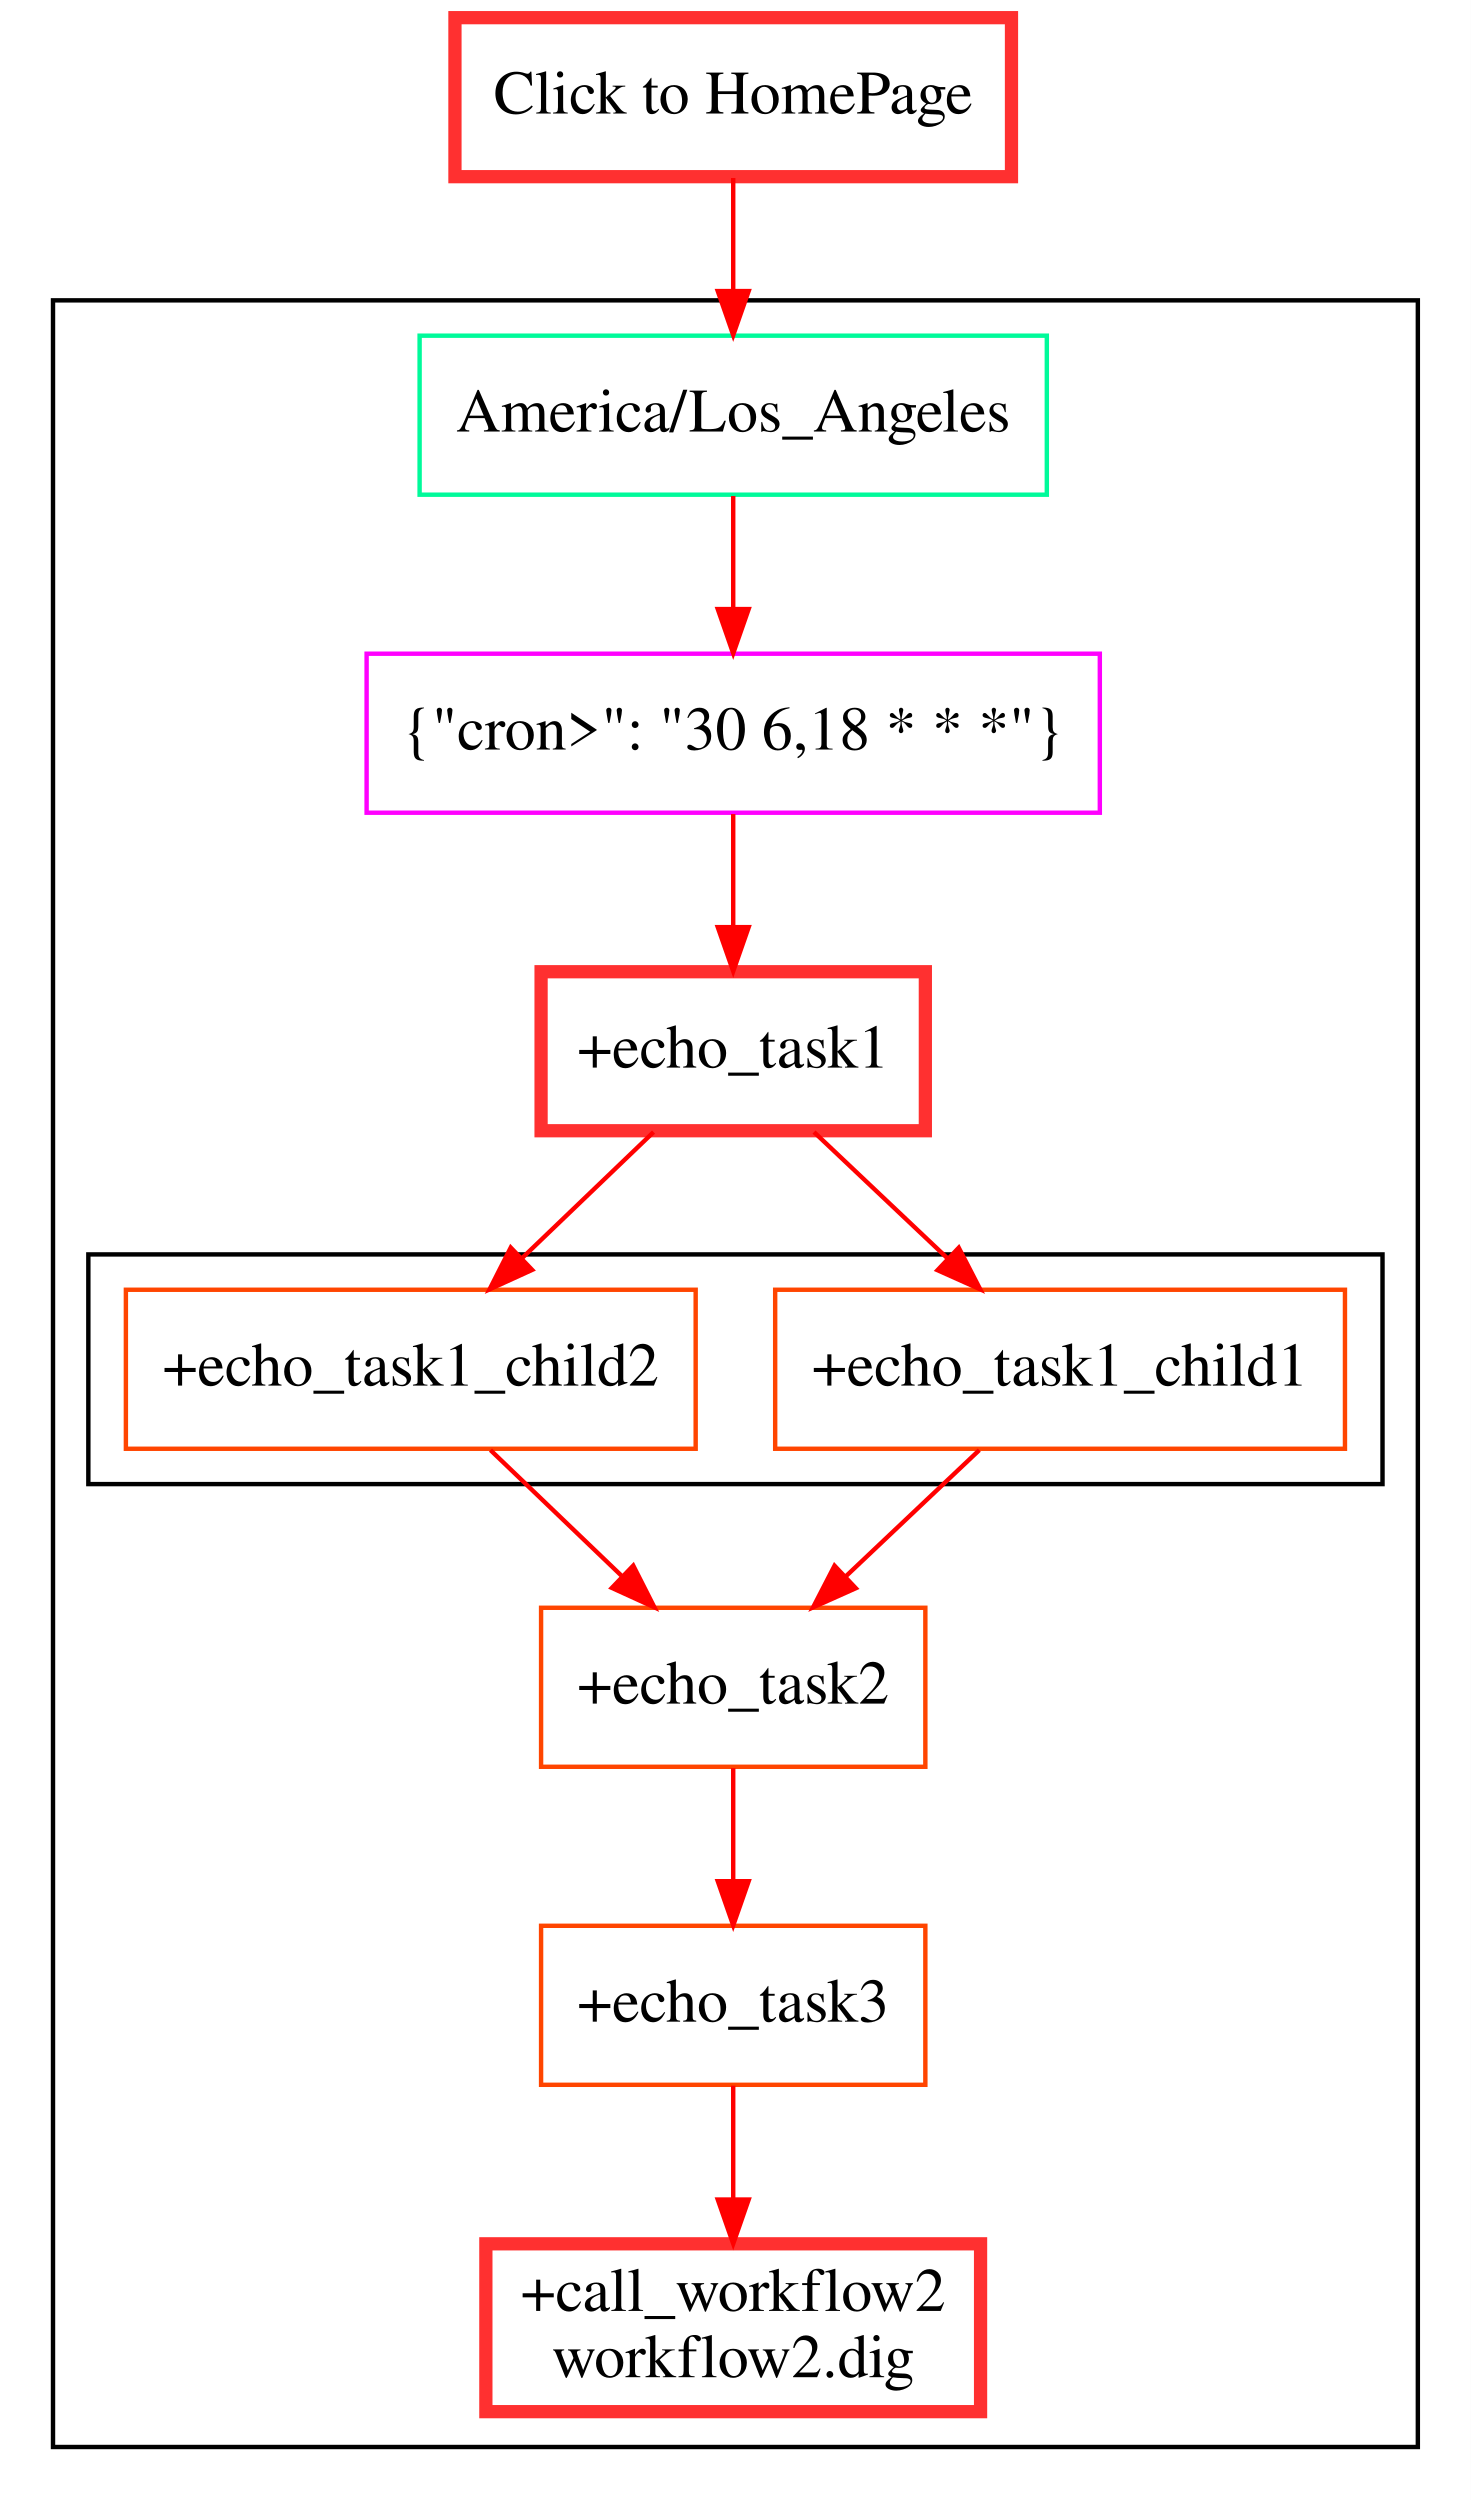
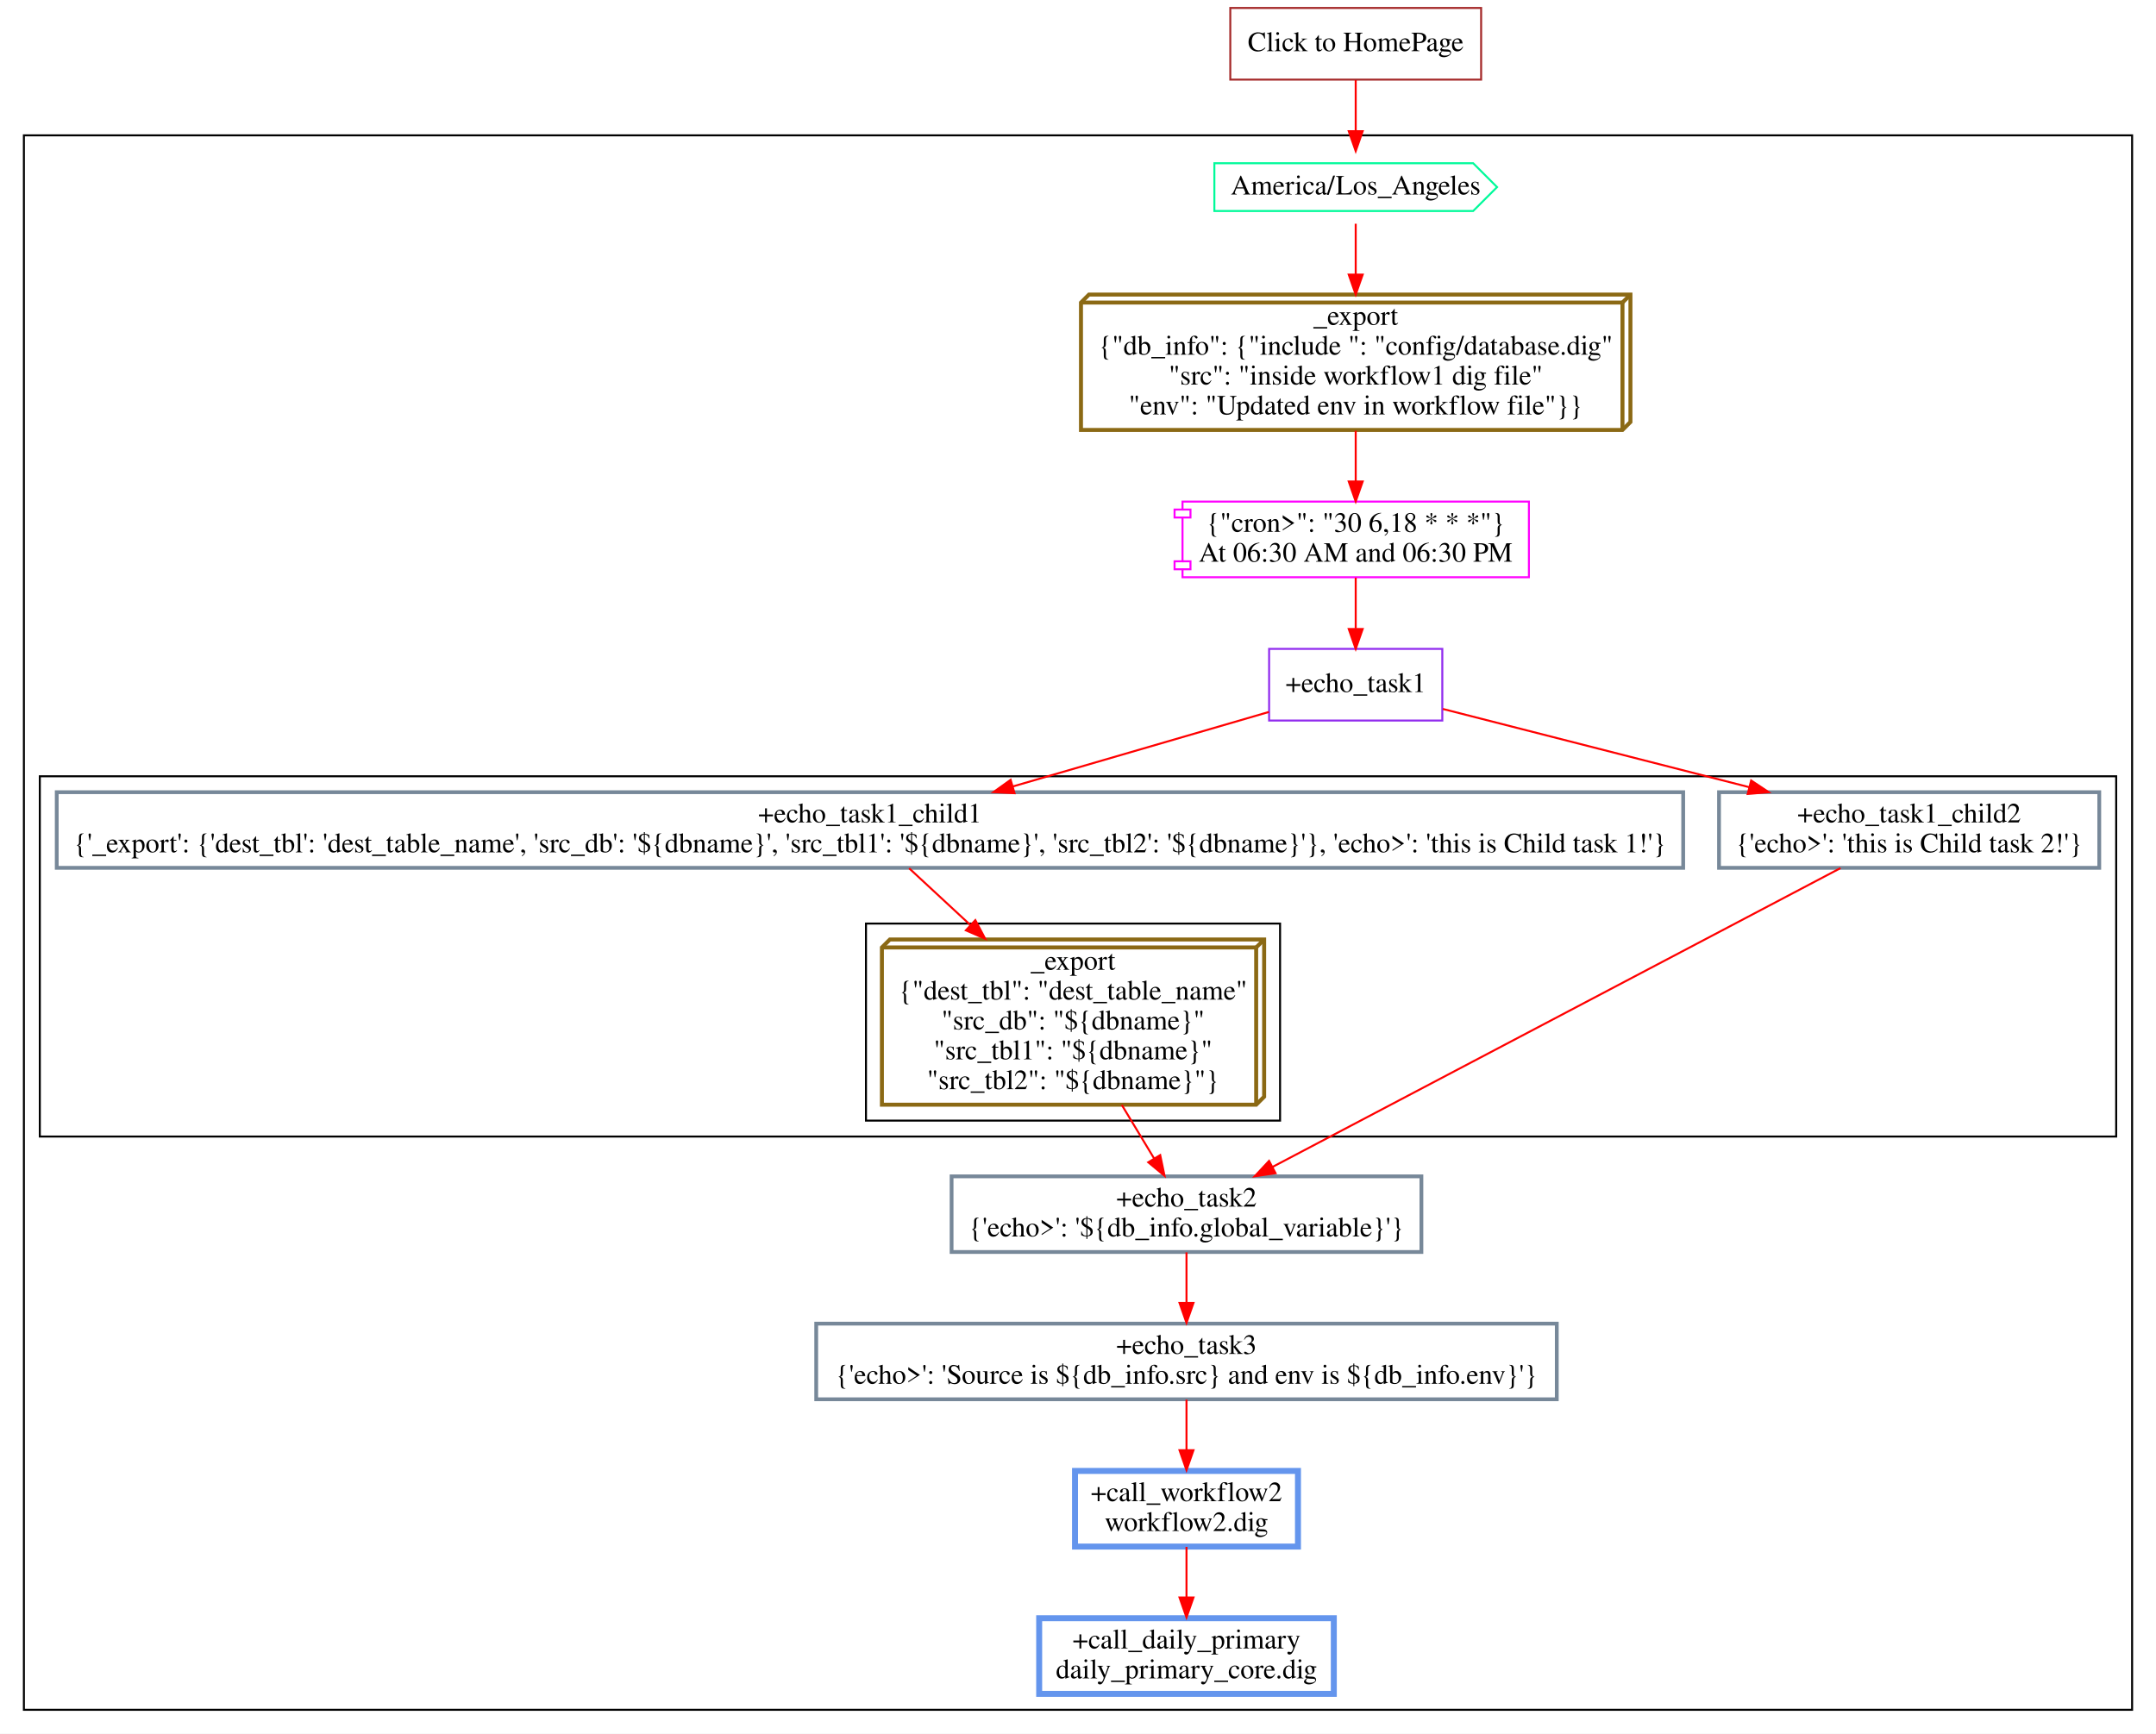
- <svg xmlns="http://www.w3.org/2000/svg" xmlns:xlink="http://www.w3.org/1999/xlink" width="333pt" height="566pt" viewBox="0.00 0.00 333.00 566.00">
-   <g id="graph0" class="graph" transform="scale(1 1) rotate(0) translate(4 562)">
-     <polygon fill="white" stroke="transparent" points="-4,4 -4,-562 329,-562 329,4 -4,4" />
+ <svg xmlns="http://www.w3.org/2000/svg" xmlns:xlink="http://www.w3.org/1999/xlink" width="1083pt" height="871pt" viewBox="0.00 0.00 1083.00 871.00">
+   <g id="graph0" class="graph" transform="scale(1 1) rotate(0) translate(4 867)">
+     <polygon fill="white" stroke="transparent" points="-4,4 -4,-867 1079,-867 1079,4 -4,4" />
    <g id="clust1" class="cluster">
-       <polygon fill="none" stroke="black" points="8,-8 8,-494 317,-494 317,-8 8,-8" />
+       <polygon fill="none" stroke="black" points="8,-8 8,-799 1067,-799 1067,-8 8,-8" />
    </g>
-     <g id="clust4" class="cluster">
-       <polygon fill="none" stroke="black" points="16,-226 16,-278 309,-278 309,-226 16,-226" />
+     <g id="clust5" class="cluster">
+       <polygon fill="none" stroke="black" points="16,-296 16,-477 1059,-477 1059,-296 16,-296" />
+     </g>
+     <g id="clust6" class="cluster">
+       <polygon fill="none" stroke="black" points="431,-304 431,-403 639,-403 639,-304 431,-304" />
    </g>
    <g id="node1" class="node">
      <g id="a_node1">
        <a xlink:href="../../index.html" xlink:title="Click to HomePage">
-           <polygon fill="none" stroke="#ff3030" stroke-width="3" points="225,-558 99,-558 99,-522 225,-522 225,-558" />
-           <text text-anchor="middle" x="162" y="-536.3" font-family="Times,serif" font-size="14.00">Click to HomePage</text>
+           <polygon fill="none" stroke="brown" points="740,-863 614,-863 614,-827 740,-827 740,-863" />
+           <text text-anchor="middle" x="677" y="-841.3" font-family="Times,serif" font-size="14.00">Click to HomePage</text>
        </a>
      </g>
    </g>
    <g id="node2" class="node">
-       <polygon fill="none" stroke="mediumspringgreen" points="233,-486 91,-486 91,-450 233,-450 233,-486" />
-       <text text-anchor="middle" x="162" y="-464.3" font-family="Times,serif" font-size="14.00">America/Los_Angeles</text>
+       <polygon fill="none" stroke="mediumspringgreen" points="736,-785 606,-785 606,-761 736,-761 748,-773 736,-785" />
+       <text text-anchor="middle" x="677" y="-769.3" font-family="Times,serif" font-size="14.00">America/Los_Angeles</text>
    </g>
    <g id="edge1" class="edge">
-       <path fill="none" stroke="red" d="M162,-521.7C162,-513.98 162,-504.71 162,-496.11" />
-       <polygon fill="red" stroke="red" points="165.5,-496.1 162,-486.1 158.5,-496.1 165.5,-496.1" />
+       <path fill="none" stroke="red" d="M677,-826.7C677,-818.98 677,-809.71 677,-801.11" />
+       <polygon fill="red" stroke="red" points="680.5,-801.1 677,-791.1 673.5,-801.1 680.5,-801.1" />
    </g>
    <g id="node3" class="node">
-       <polygon fill="none" stroke="#ff00ff" points="245,-414 79,-414 79,-378 245,-378 245,-414" />
-       <text text-anchor="middle" x="162" y="-392.3" font-family="Times,serif" font-size="14.00">{"cron&gt;": "30 6,18 * * *"}</text>
+       <polygon fill="none" stroke="#8b6914" stroke-width="2" points="815,-719 543,-719 539,-715 539,-651 811,-651 815,-655 815,-719" />
+       <polyline fill="none" stroke="#8b6914" stroke-width="2" points="811,-715 539,-715 " />
+       <polyline fill="none" stroke="#8b6914" stroke-width="2" points="811,-715 811,-651 " />
+       <polyline fill="none" stroke="#8b6914" stroke-width="2" points="811,-715 815,-719 " />
+       <text text-anchor="middle" x="677" y="-703.8" font-family="Times,serif" font-size="14.00">_export</text>
+       <text text-anchor="middle" x="677" y="-688.8" font-family="Times,serif" font-size="14.00">{"db_info": {"include ": "config/database.dig"</text>
+       <text text-anchor="middle" x="677" y="-673.8" font-family="Times,serif" font-size="14.00"> "src": "inside workflow1 dig file"</text>
+       <text text-anchor="middle" x="677" y="-658.8" font-family="Times,serif" font-size="14.00"> "env": "Updated env in workflow file"}}</text>
    </g>
    <g id="edge2" class="edge">
-       <path fill="none" stroke="red" d="M162,-449.7C162,-441.98 162,-432.71 162,-424.11" />
-       <polygon fill="red" stroke="red" points="165.5,-424.1 162,-414.1 158.5,-424.1 165.5,-424.1" />
+       <path fill="none" stroke="red" d="M677,-754.6C677,-747.18 677,-738.16 677,-729.14" />
+       <polygon fill="red" stroke="red" points="680.5,-729.03 677,-719.03 673.5,-729.03 680.5,-729.03" />
    </g>
    <g id="node4" class="node">
-       <polygon fill="none" stroke="#ff3030" stroke-width="3" points="205.5,-342 118.5,-342 118.5,-306 205.5,-306 205.5,-342" />
-       <text text-anchor="middle" x="162" y="-320.3" font-family="Times,serif" font-size="14.00">+echo_task1</text>
+       <polygon fill="none" stroke="#ff00ff" points="764,-615 590,-615 590,-611 586,-611 586,-607 590,-607 590,-585 586,-585 586,-581 590,-581 590,-577 764,-577 764,-615" />
+       <polyline fill="none" stroke="#ff00ff" points="590,-611 594,-611 594,-607 590,-607 " />
+       <polyline fill="none" stroke="#ff00ff" points="590,-585 594,-585 594,-581 590,-581 " />
+       <text text-anchor="middle" x="677" y="-599.8" font-family="Times,serif" font-size="14.00">{"cron&gt;": "30 6,18 * * *"}</text>
+       <text text-anchor="middle" x="677" y="-584.8" font-family="Times,serif" font-size="14.00">At 06:30 AM and 06:30 PM</text>
    </g>
    <g id="edge3" class="edge">
-       <path fill="none" stroke="red" d="M162,-377.7C162,-369.98 162,-360.71 162,-352.11" />
-       <polygon fill="red" stroke="red" points="165.5,-352.1 162,-342.1 158.5,-352.1 165.5,-352.1" />
+       <path fill="none" stroke="red" d="M677,-650.61C677,-642.22 677,-633.29 677,-625.17" />
+       <polygon fill="red" stroke="red" points="680.5,-625.09 677,-615.09 673.5,-625.09 680.5,-625.09" />
    </g>
    <g id="node5" class="node">
-       <polygon fill="none" stroke="orangered" points="300.5,-270 171.5,-270 171.5,-234 300.5,-234 300.5,-270" />
-       <text text-anchor="middle" x="236" y="-248.3" font-family="Times,serif" font-size="14.00">+echo_task1_child1</text>
+       <polygon fill="none" stroke="#912cee" points="720.5,-541 633.5,-541 633.5,-505 720.5,-505 720.5,-541" />
+       <text text-anchor="middle" x="677" y="-519.3" font-family="Times,serif" font-size="14.00">+echo_task1</text>
    </g>
-     <g id="edge8" class="edge">
-       <path fill="none" stroke="red" d="M180.29,-305.7C189.43,-297.05 200.64,-286.45 210.6,-277.03" />
-       <polygon fill="red" stroke="red" points="213.06,-279.52 217.92,-270.1 208.25,-274.43 213.06,-279.52" />
+     <g id="edge4" class="edge">
+       <path fill="none" stroke="red" d="M677,-576.72C677,-568.97 677,-559.79 677,-551.27" />
+       <polygon fill="red" stroke="red" points="680.5,-551 677,-541 673.5,-551 680.5,-551" />
+     </g>
+     <g id="node8" class="node">
+       <polygon fill="none" stroke="lightslategray" stroke-width="1.9" points="1050.5,-469 859.5,-469 859.5,-431 1050.5,-431 1050.5,-469" />
+       <text text-anchor="middle" x="955" y="-453.8" font-family="Times,serif" font-size="14.00">+echo_task1_child2</text>
+       <text text-anchor="middle" x="955" y="-438.8" font-family="Times,serif" font-size="14.00">{'echo&gt;': 'this is Child task 2!'}</text>
+     </g>
+     <g id="edge11" class="edge">
+       <path fill="none" stroke="red" d="M720.74,-510.83C761.88,-500.32 824.48,-484.33 874.62,-471.53" />
+       <polygon fill="red" stroke="red" points="875.64,-474.88 884.47,-469.01 873.91,-468.1 875.64,-474.88" />
+     </g>
+     <g id="node12" class="node">
+       <polygon fill="none" stroke="lightslategray" stroke-width="1.9" points="841.5,-469 24.5,-469 24.5,-431 841.5,-431 841.5,-469" />
+       <text text-anchor="middle" x="433" y="-453.8" font-family="Times,serif" font-size="14.00">+echo_task1_child1</text>
+       <text text-anchor="middle" x="433" y="-438.8" font-family="Times,serif" font-size="14.00">{'_export': {'dest_tbl': 'dest_table_name', 'src_db': '${dbname}', 'src_tbl1': '${dbname}', 'src_tbl2': '${dbname}'}, 'echo&gt;': 'this is Child task 1!'}</text>
+     </g>
+     <g id="edge10" class="edge">
+       <path fill="none" stroke="red" d="M633.38,-509.31C597.72,-498.93 546.57,-484.05 504.87,-471.91" />
+       <polygon fill="red" stroke="red" points="505.62,-468.49 495.04,-469.05 503.66,-475.21 505.62,-468.49" />
+     </g>
+     <g id="node6" class="node">
+       <polygon fill="none" stroke="#8b6914" stroke-width="2" points="631,-395 443,-395 439,-391 439,-312 627,-312 631,-316 631,-395" />
+       <polyline fill="none" stroke="#8b6914" stroke-width="2" points="627,-391 439,-391 " />
+       <polyline fill="none" stroke="#8b6914" stroke-width="2" points="627,-391 627,-312 " />
+       <polyline fill="none" stroke="#8b6914" stroke-width="2" points="627,-391 631,-395 " />
+       <text text-anchor="middle" x="535" y="-379.8" font-family="Times,serif" font-size="14.00">_export</text>
+       <text text-anchor="middle" x="535" y="-364.8" font-family="Times,serif" font-size="14.00">{"dest_tbl": "dest_table_name"</text>
+       <text text-anchor="middle" x="535" y="-349.8" font-family="Times,serif" font-size="14.00"> "src_db": "${dbname}"</text>
+       <text text-anchor="middle" x="535" y="-334.8" font-family="Times,serif" font-size="14.00"> "src_tbl1": "${dbname}"</text>
+       <text text-anchor="middle" x="535" y="-319.8" font-family="Times,serif" font-size="14.00"> "src_tbl2": "${dbname}"}</text>
    </g>
    <g id="node7" class="node">
-       <polygon fill="none" stroke="orangered" points="153.5,-270 24.5,-270 24.5,-234 153.5,-234 153.5,-270" />
-       <text text-anchor="middle" x="89" y="-248.3" font-family="Times,serif" font-size="14.00">+echo_task1_child2</text>
+       <polygon fill="none" stroke="lightslategray" stroke-width="1.9" points="710,-276 474,-276 474,-238 710,-238 710,-276" />
+       <text text-anchor="middle" x="592" y="-260.8" font-family="Times,serif" font-size="14.00">+echo_task2</text>
+       <text text-anchor="middle" x="592" y="-245.8" font-family="Times,serif" font-size="14.00">{'echo&gt;': '${db_info.global_variable}'}</text>
    </g>
-     <g id="edge9" class="edge">
-       <path fill="none" stroke="red" d="M143.96,-305.7C134.94,-297.05 123.88,-286.45 114.06,-277.03" />
-       <polygon fill="red" stroke="red" points="116.48,-274.5 106.84,-270.1 111.63,-279.55 116.48,-274.5" />
+     <g id="edge5" class="edge">
+       <path fill="none" stroke="red" d="M559.5,-311.88C565,-302.76 570.7,-293.32 575.76,-284.93" />
+       <polygon fill="red" stroke="red" points="578.79,-286.68 580.96,-276.3 572.8,-283.06 578.79,-286.68" />
    </g>
-     <g id="node6" class="node">
-       <polygon fill="none" stroke="orangered" points="205.5,-198 118.5,-198 118.5,-162 205.5,-162 205.5,-198" />
-       <text text-anchor="middle" x="162" y="-176.3" font-family="Times,serif" font-size="14.00">+echo_task2</text>
+     <g id="node9" class="node">
+       <polygon fill="none" stroke="lightslategray" stroke-width="1.9" points="778,-202 406,-202 406,-164 778,-164 778,-202" />
+       <text text-anchor="middle" x="592" y="-186.8" font-family="Times,serif" font-size="14.00">+echo_task3</text>
+       <text text-anchor="middle" x="592" y="-171.8" font-family="Times,serif" font-size="14.00">{'echo&gt;': 'Source is ${db_info.src} and env is ${db_info.env}'}</text>
    </g>
-     <g id="edge4" class="edge">
-       <path fill="none" stroke="red" d="M217.71,-233.7C208.57,-225.05 197.36,-214.45 187.4,-205.03" />
-       <polygon fill="red" stroke="red" points="189.75,-202.43 180.08,-198.1 184.94,-207.52 189.75,-202.43" />
-     </g>
-     <g id="node8" class="node">
-       <polygon fill="none" stroke="orangered" points="205.5,-126 118.5,-126 118.5,-90 205.5,-90 205.5,-126" />
-       <text text-anchor="middle" x="162" y="-104.3" font-family="Times,serif" font-size="14.00">+echo_task3</text>
+     <g id="edge7" class="edge">
+       <path fill="none" stroke="red" d="M592,-237.83C592,-230.13 592,-220.97 592,-212.42" />
+       <polygon fill="red" stroke="red" points="595.5,-212.41 592,-202.41 588.5,-212.41 595.5,-212.41" />
    </g>
    <g id="edge6" class="edge">
-       <path fill="none" stroke="red" d="M162,-161.7C162,-153.98 162,-144.71 162,-136.11" />
-       <polygon fill="red" stroke="red" points="165.5,-136.1 162,-126.1 158.5,-136.1 165.5,-136.1" />
+       <path fill="none" stroke="red" d="M920.52,-430.86C853.99,-395.85 708.06,-319.07 635.18,-280.72" />
+       <polygon fill="red" stroke="red" points="636.73,-277.58 626.25,-276.02 633.47,-283.77 636.73,-277.58" />
    </g>
-     <g id="edge5" class="edge">
-       <path fill="none" stroke="red" d="M107.04,-233.7C116.06,-225.05 127.12,-214.45 136.94,-205.03" />
-       <polygon fill="red" stroke="red" points="139.37,-207.55 144.16,-198.1 134.52,-202.5 139.37,-207.55" />
-     </g>
-     <g id="node9" class="node">
-       <g id="a_node9">
+     <g id="node10" class="node">
+       <g id="a_node10">
        <a xlink:href="../project1/workflow2.html" xlink:title="+call_workflow2&#10;workflow2.dig">
-           <polygon fill="none" stroke="#ff3030" stroke-width="3" points="218,-54 106,-54 106,-16 218,-16 218,-54" />
-           <text text-anchor="middle" x="162" y="-38.8" font-family="Times,serif" font-size="14.00">+call_workflow2</text>
-           <text text-anchor="middle" x="162" y="-23.8" font-family="Times,serif" font-size="14.00">workflow2.dig</text>
+           <polygon fill="none" stroke="cornflowerblue" stroke-width="3" points="648,-128 536,-128 536,-90 648,-90 648,-128" />
+           <text text-anchor="middle" x="592" y="-112.8" font-family="Times,serif" font-size="14.00">+call_workflow2</text>
+           <text text-anchor="middle" x="592" y="-97.8" font-family="Times,serif" font-size="14.00">workflow2.dig</text>
        </a>
      </g>
    </g>
-     <g id="edge7" class="edge">
-       <path fill="none" stroke="red" d="M162,-89.81C162,-82.11 162,-72.82 162,-64.15" />
-       <polygon fill="red" stroke="red" points="165.5,-64.02 162,-54.02 158.5,-64.02 165.5,-64.02" />
+     <g id="edge8" class="edge">
+       <path fill="none" stroke="red" d="M592,-163.83C592,-156.13 592,-146.97 592,-138.42" />
+       <polygon fill="red" stroke="red" points="595.5,-138.41 592,-128.41 588.5,-138.41 595.5,-138.41" />
+     </g>
+     <g id="node11" class="node">
+       <g id="a_node11">
+         <a xlink:href="../lululemon_apac_wf_prd/daily_primary_core.html" xlink:title="+call_daily_primary&#10;daily_primary_core.dig">
+           <polygon fill="none" stroke="cornflowerblue" stroke-width="3" points="666,-54 518,-54 518,-16 666,-16 666,-54" />
+           <text text-anchor="middle" x="592" y="-38.8" font-family="Times,serif" font-size="14.00">+call_daily_primary</text>
+           <text text-anchor="middle" x="592" y="-23.8" font-family="Times,serif" font-size="14.00">daily_primary_core.dig</text>
+         </a>
+       </g>
+     </g>
+     <g id="edge9" class="edge">
+       <path fill="none" stroke="red" d="M592,-89.83C592,-82.13 592,-72.97 592,-64.42" />
+       <polygon fill="red" stroke="red" points="595.5,-64.41 592,-54.41 588.5,-64.41 595.5,-64.41" />
+     </g>
+     <g id="edge12" class="edge">
+       <path fill="none" stroke="red" d="M452.67,-430.78C461.51,-422.59 472.4,-412.49 483.34,-402.36" />
+       <polygon fill="red" stroke="red" points="485.93,-404.73 490.89,-395.37 481.18,-399.59 485.93,-404.73" />
    </g>
  </g>
</svg>
